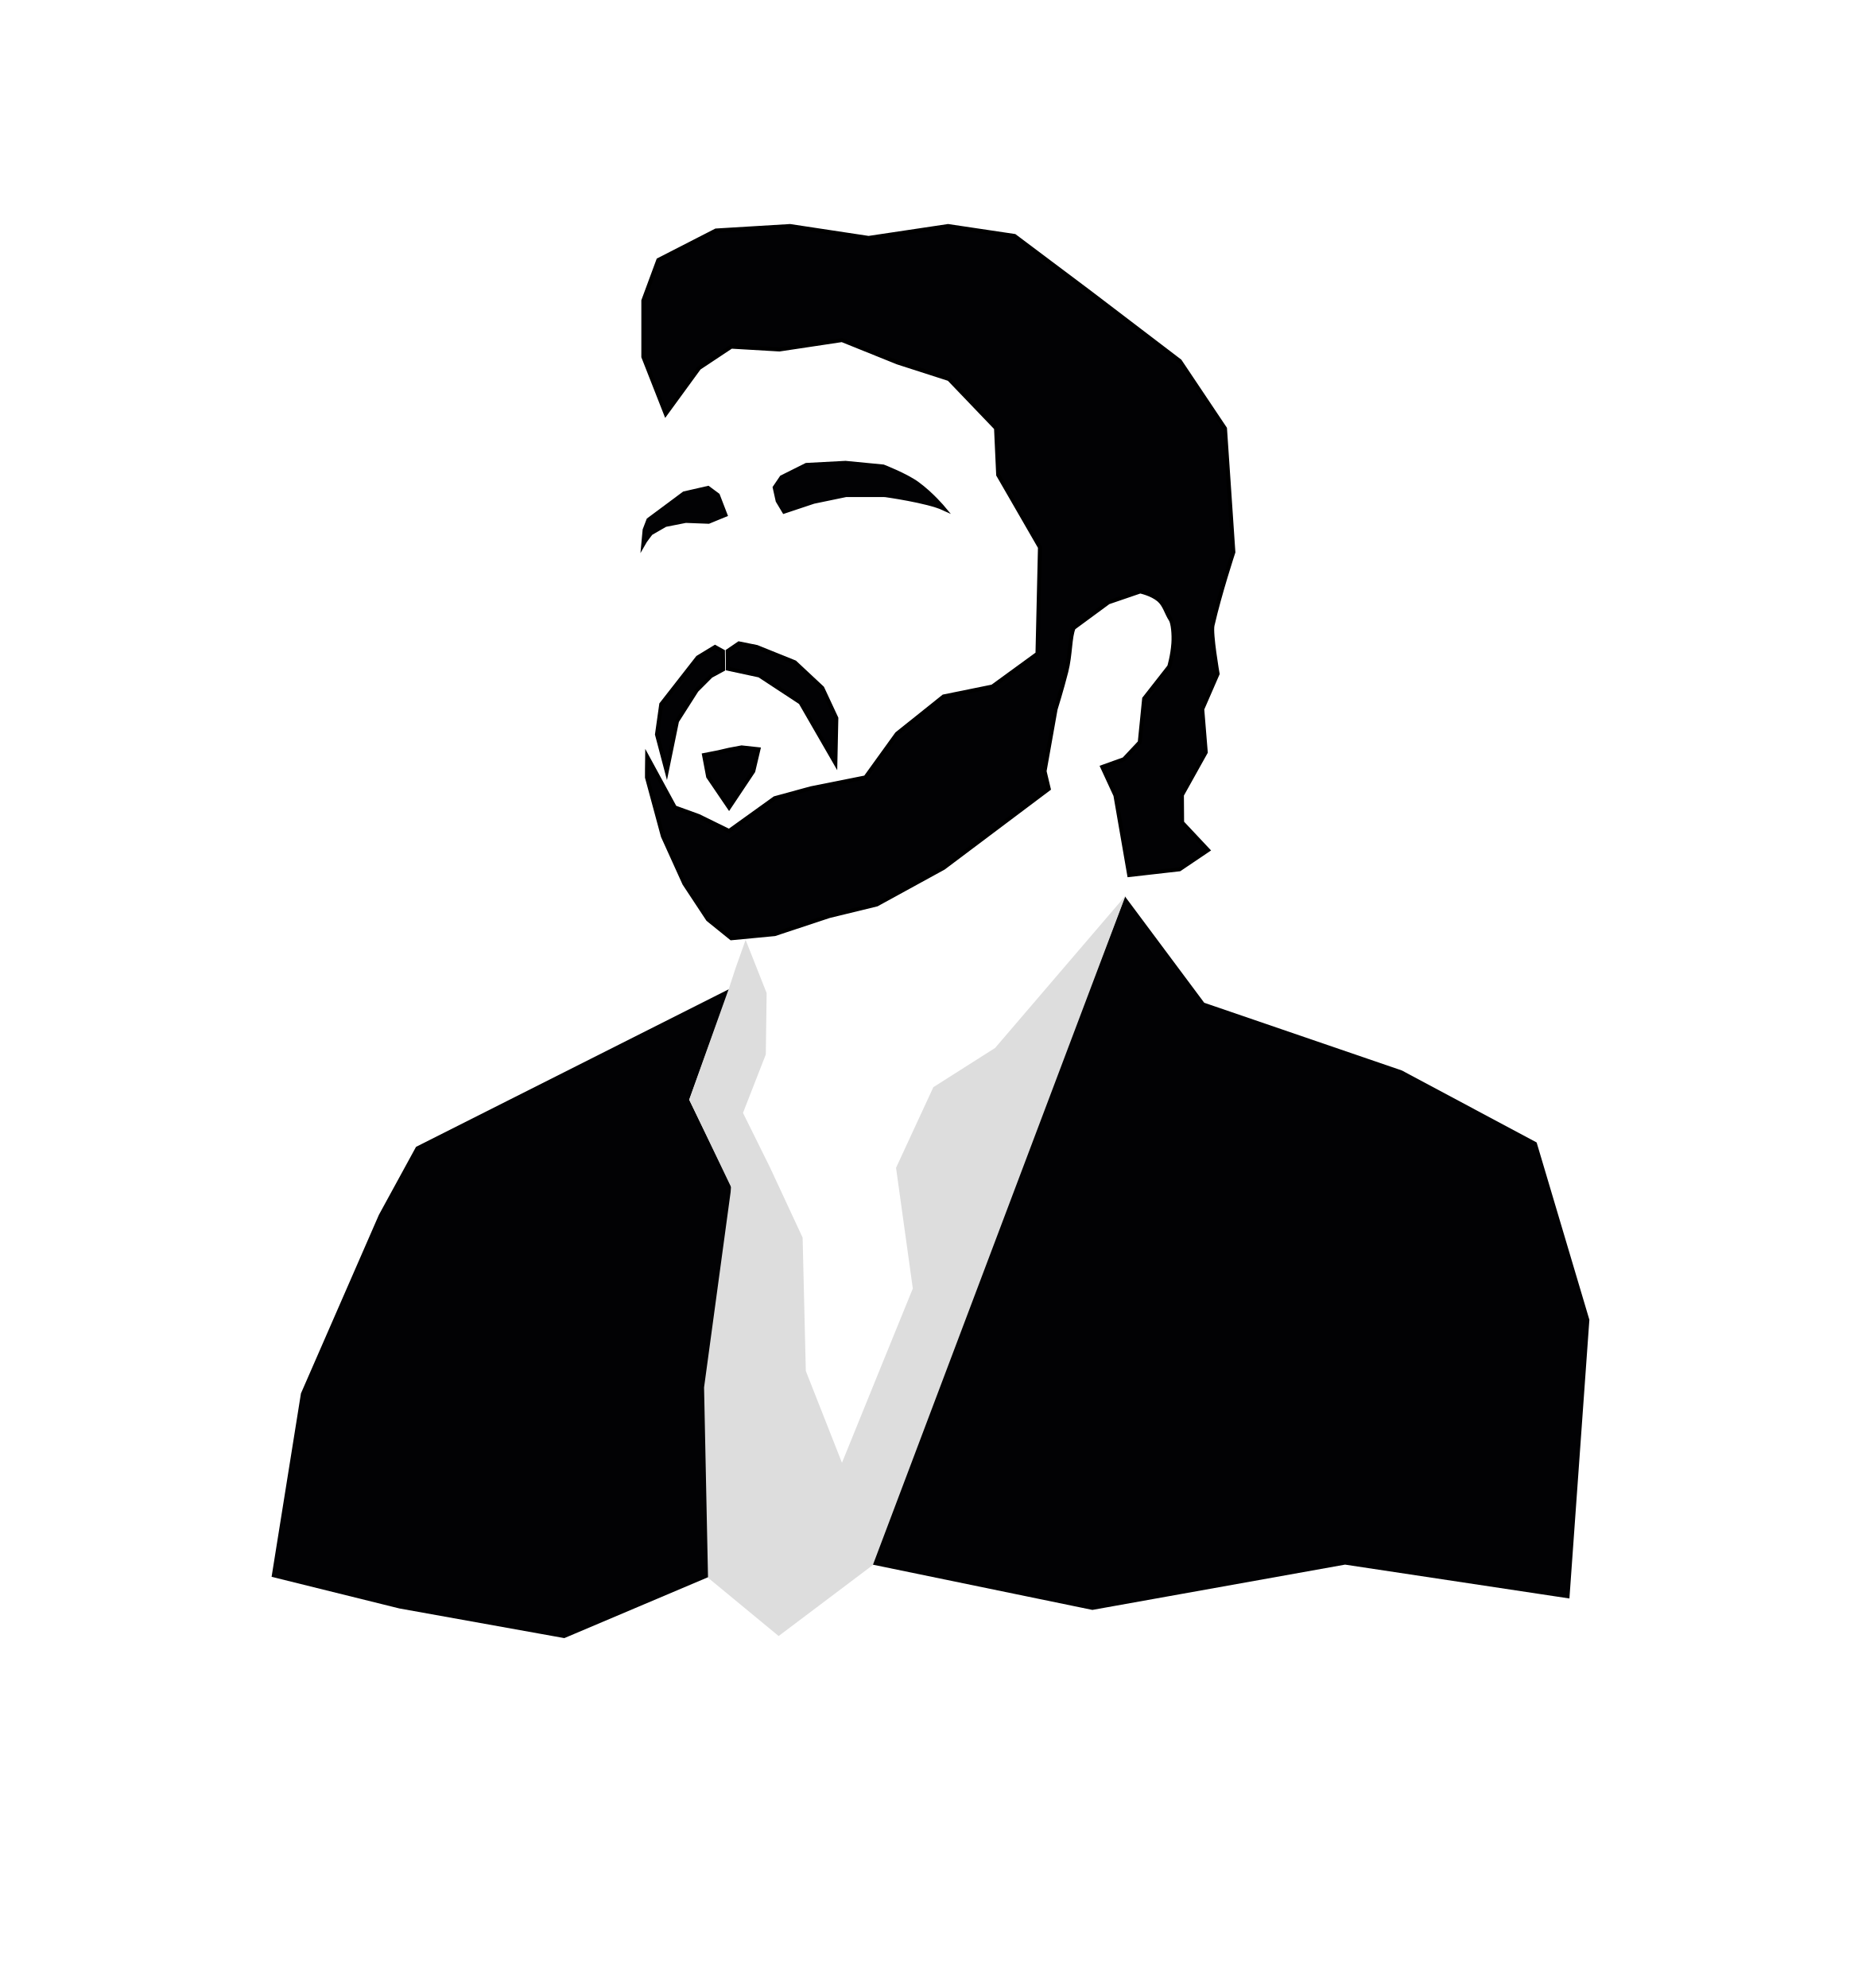
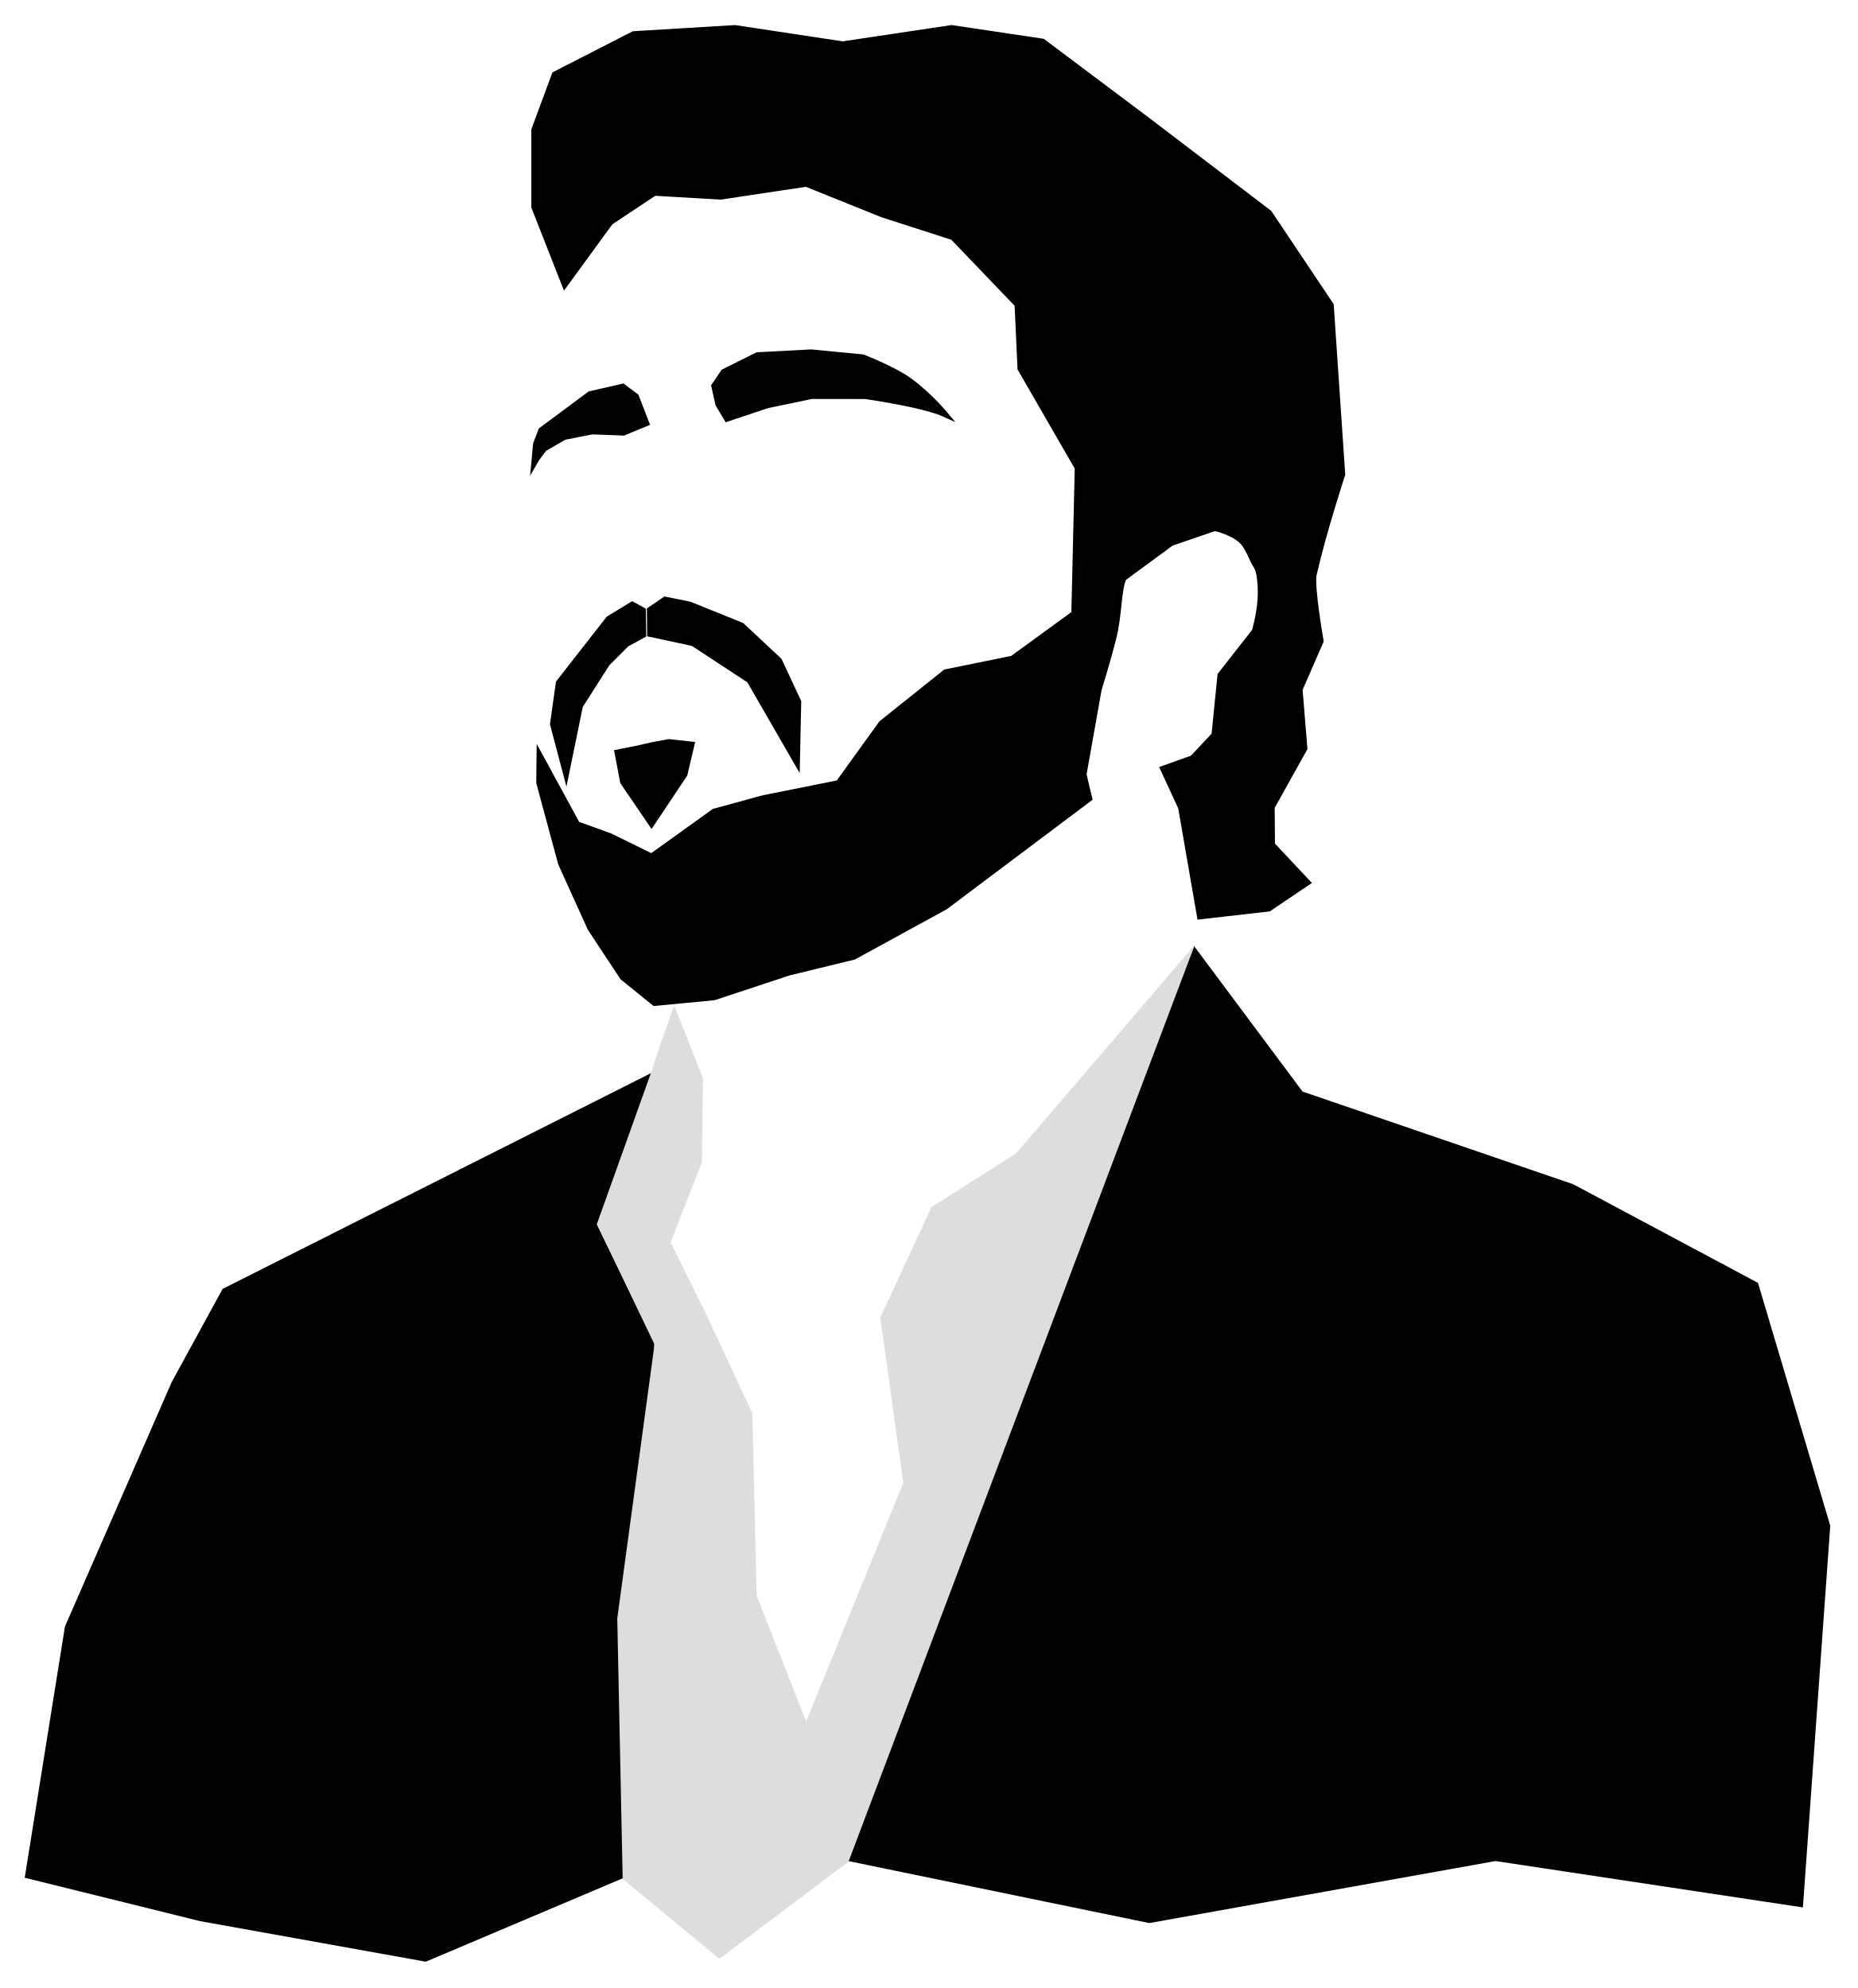
- <svg xmlns="http://www.w3.org/2000/svg" width="100%" height="100%" viewBox="0 0 652 699" version="1.1" xml:space="preserve" style="fill-rule:evenodd;clip-rule:evenodd;stroke-miterlimit:10;">
-   <g transform="matrix(0.711571,0,0,0.711571,-27.5376,-28.4226)">
-     <g id="Layer-2">
-       <g>
+ <svg xmlns="http://www.w3.org/2000/svg" width="100%" height="100%" viewBox="0 0 669 716" version="1.1" xml:space="preserve" style="fill-rule:evenodd;clip-rule:evenodd;stroke-miterlimit:10;">
+   <g transform="matrix(1,0,0,1,8.38095,8.51306)">
+     <g transform="matrix(1,0,0,1,-172.932,-150.637)">
+       <g transform="matrix(0.998216,0,0,0.998216,0.828506,0.778409)">
        <path d="M367.72,244.395L356.674,216.281L356.673,188.465L364.091,168.431L392.544,153.86L429.147,151.648L467.994,157.528L507.262,151.648L540.121,156.548L577.404,184.518L621.828,218.36L644.127,251.663L648.267,312.781C648.267,312.781 641.548,333.165 637.963,348.904C637.02,353.04 640.475,372.909 640.475,372.909L632.883,390.344L634.621,411.66L622.831,432.8L622.929,446.38L635.727,460.004L621.679,469.478L596.813,472.31L589.993,432.955L583.514,418.923L594.186,415.102L602.026,406.752L604.195,385.145L616.597,369.311C616.597,369.311 618.207,363.997 618.64,357.874C618.967,353.245 618.365,347.716 617.342,346.151C615.174,342.835 614.38,338.81 611.362,336.294C607.84,333.357 602.228,332.189 602.228,332.189L586.53,337.559L569.338,350.205C567.408,354.639 567.823,363.376 565.679,371.83C563.393,380.843 560.409,390.344 560.409,390.344L554.949,421.03L557.022,429.741L505.058,468.772L472.048,486.852L448.515,492.585L421.588,501.498L400.114,503.545L388.624,494.266L376.951,476.582L366.343,453.176L358.477,424.1C358.477,424.1 358.48,416.762 358.539,413.783L372.221,438.928L384.049,443.215L399.039,450.569L421.588,434.381L439.415,429.504L466.439,424.1L481.987,402.542L505.058,384.098L529.184,379.194L551.475,362.969L552.701,310.395L532.053,274.615L530.992,251.501L507.729,227.225L482.295,219.033L454.834,207.973L423.929,212.619L400.114,211.225L384.211,221.786L367.72,244.395Z" style="fill:rgb(2,2,4);fill-rule:nonzero;stroke:black;stroke-width:2px;" />
        <path d="M388.654,281.037L393.479,284.611L397.227,294.341L388.932,297.754L377.63,297.323L367.568,299.307L360.363,303.462C360.363,303.462 357.294,307.449 356.674,308.573L357.311,301.763L359.199,296.828L376.787,283.756L388.654,281.037Z" style="fill:rgb(2,2,4);fill-rule:nonzero;stroke:rgb(2,2,4);stroke-width:2px;" />
        <path d="M425.005,275.778L421.588,280.815L423.063,287.448L426.231,292.741L440.858,287.867L456.883,284.54L476.097,284.566C476.097,284.566 497.088,287.474 505.058,291.153C505.058,291.153 499.177,284.066 492.02,278.879C486.308,274.74 475.241,270.471 475.241,270.471L456.584,268.666L437.2,269.691L425.005,275.778Z" style="fill:rgb(2,2,4);fill-rule:nonzero;stroke:rgb(2,2,4);stroke-width:2px;" />
        <path d="M392.083,359.658L383.547,364.852L365.528,387.924L363.416,402.856L368.221,421.03L373.294,396.282L382.995,381.056L390.077,373.964L396.123,370.679L395.994,361.799L392.083,359.658Z" style="fill:rgb(2,2,4);fill-rule:nonzero;stroke:black;stroke-width:2px;" />
        <path d="M398.356,361.662L398.456,370.366L413.982,373.7L434.351,387.077L451.564,416.931L452.039,394.786L445.098,379.904L431.537,367.228L412.764,359.658L403.898,357.874L398.356,361.662Z" style="fill:rgb(2,2,4);fill-rule:nonzero;stroke:black;stroke-width:2px;" />
        <path d="M226.875,640.652L245.045,607.392L397.354,530.663L378.258,583.46L399.039,626.147L397.227,814.578L317.494,848.352L236.292,833.754L174.065,818.346L188.407,728.749L226.875,640.652Z" style="fill:rgb(2,2,4);fill-rule:nonzero;stroke:rgb(2,2,4);stroke-width:2px;" />
        <path d="M595.015,484.975L470.031,812.06L578.617,834.435L703.467,812.061L813.449,828.654L823.223,692.191L797.326,605.155L731.175,569.824L633.257,536.28L595.015,484.975Z" style="fill:rgb(2,2,4);fill-rule:nonzero;stroke:rgb(2,2,4);stroke-width:2px;" />
        <path d="M407.207,504.352L402.263,518.29L399.039,528.126L387.839,559.456L379.342,583.289L400.114,626.684L386.678,725.518L388.631,819.554L423.538,848.352L470.102,813.276L595.015,482.483L530.511,557.774L500,577.15L481.558,616.999L489.848,676.64L472.048,720.359L454.834,762.749L436.967,717.378L435.387,651.502L419.272,616.834L405.914,589.865L417.189,560.982L417.605,530.663L407.207,504.352Z" style="fill:rgb(221,221,221);fill-rule:nonzero;" />
        <path d="M386.678,413.046L388.707,423.737L399.039,438.928L410.987,421.03L413.55,410.179L405.241,409.272L399.039,410.434L393.771,411.66L386.678,413.046Z" style="fill:rgb(2,2,4);fill-rule:nonzero;stroke:black;stroke-width:2px;" />
      </g>
    </g>
  </g>
</svg>
